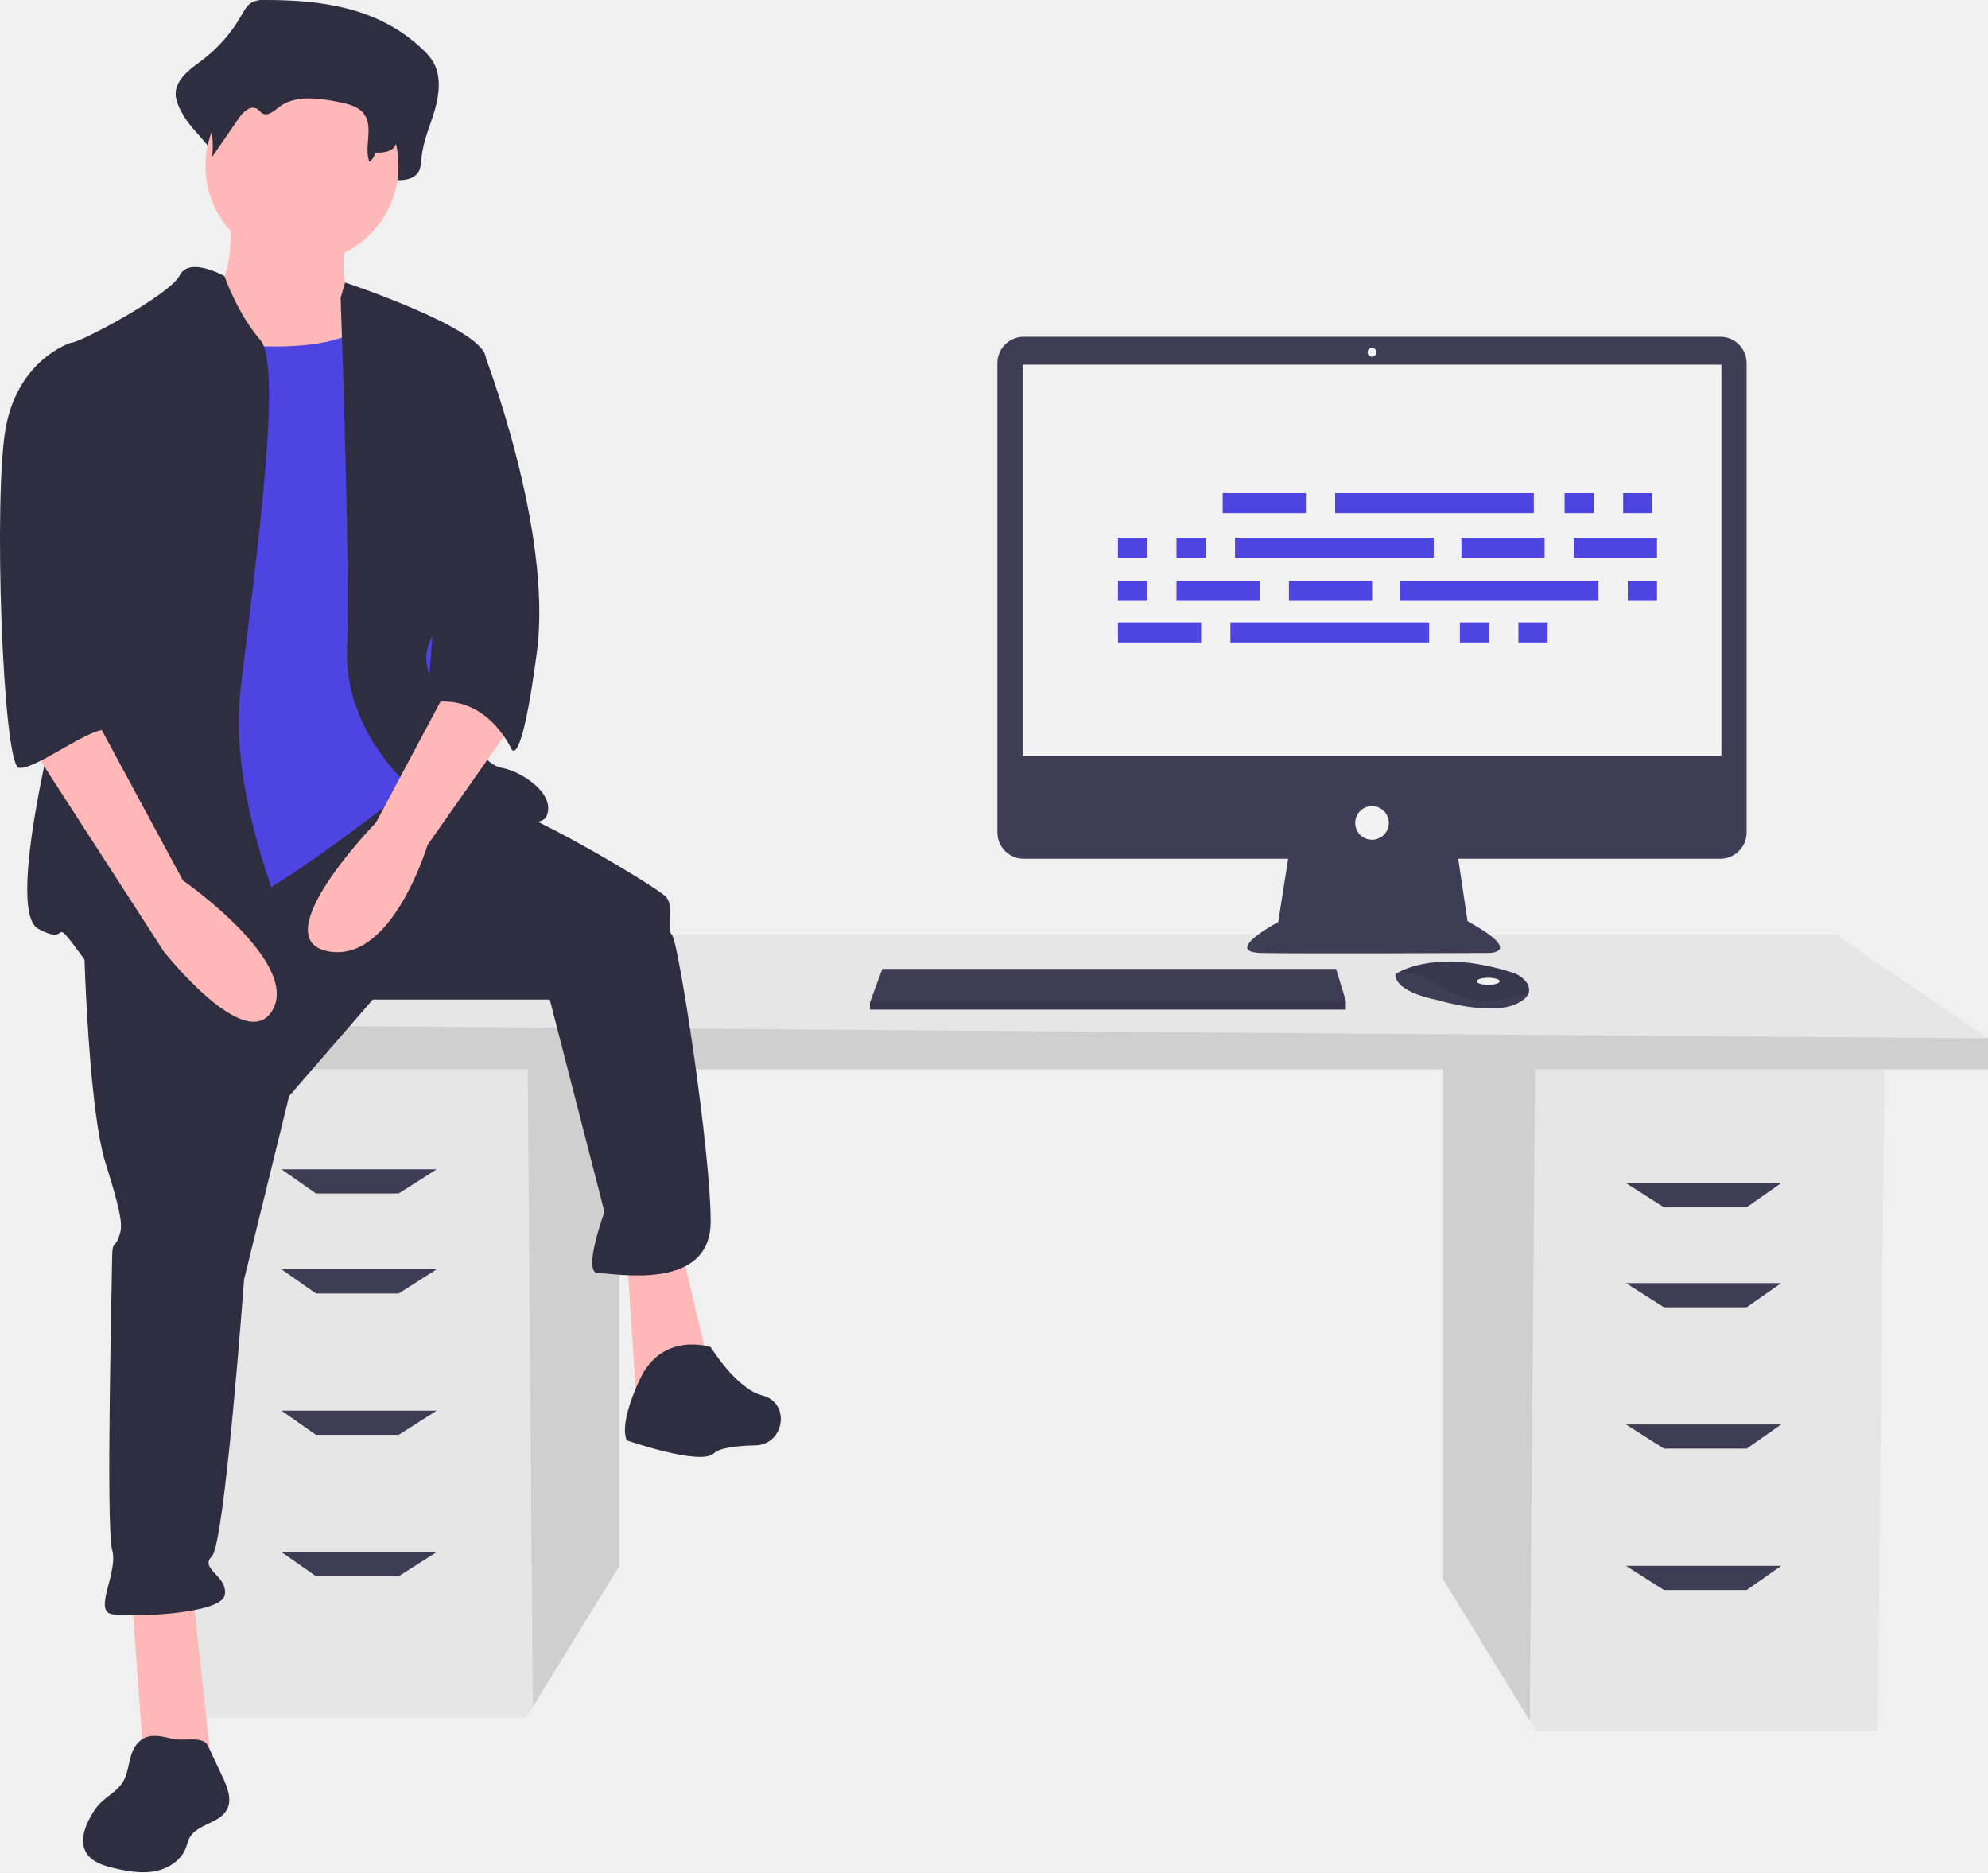
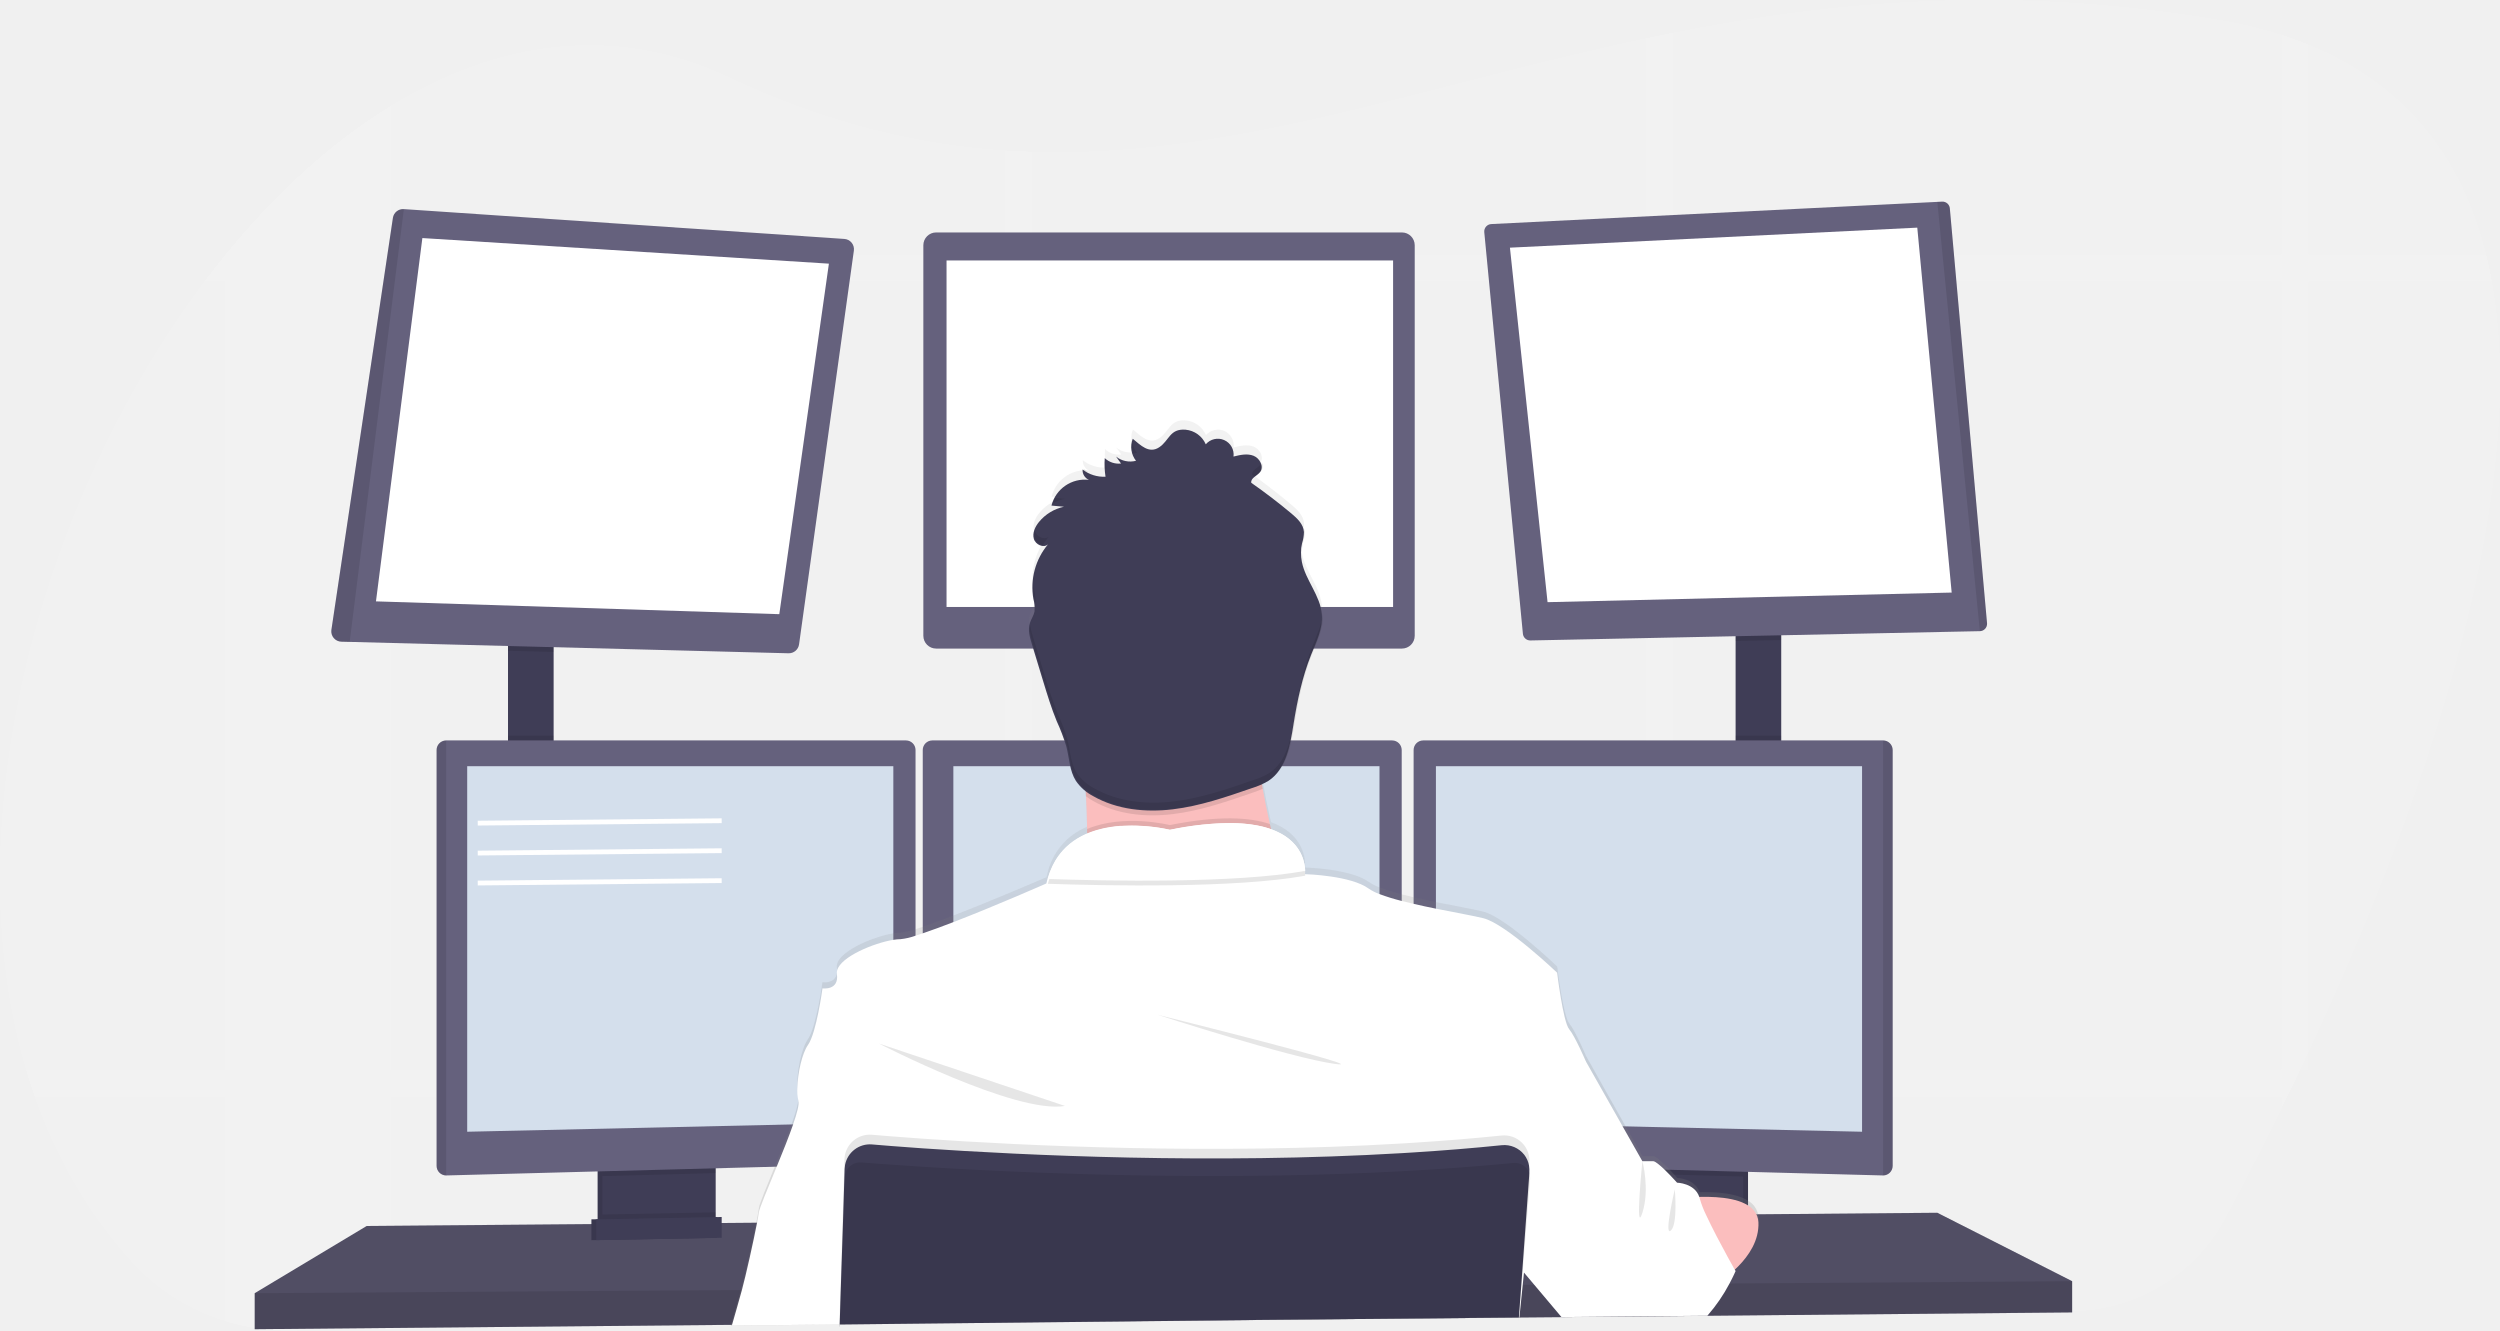
- <svg xmlns="http://www.w3.org/2000/svg" id="b52d7e2d-d80f-4111-b6ed-d15502ee1edd" data-name="Layer 1" width="711.188" height="669.683" viewBox="0 0 711.188 669.683">
-   <polygon points="516.326 380.018 516.326 565.013 547.27 615.443 549.625 619.279 671.722 619.279 674.189 380.018 516.326 380.018" fill="#e6e6e6" />
-   <polygon points="516.326 380.018 516.326 565.013 547.27 615.443 549.169 380.018 516.326 380.018" opacity="0.1" />
-   <polygon points="221.566 375.084 221.566 560.08 190.622 610.51 188.267 614.345 66.17 614.345 63.703 375.084 221.566 375.084" fill="#e6e6e6" />
-   <polygon points="221.566 375.084 221.566 560.08 190.622 610.51 188.723 375.084 221.566 375.084" opacity="0.1" />
-   <polygon points="711.188 371.385 711.188 382.484 47.67 382.484 47.67 366.451 109.335 334.385 656.923 334.385 711.188 371.385" fill="#e6e6e6" />
-   <polygon points="711.188 371.385 711.188 382.484 47.67 382.484 47.67 366.451 711.188 371.385" opacity="0.1" />
-   <polygon points="142.635 426.883 113.035 426.883 100.702 418.25 156.201 418.25 142.635 426.883" fill="#3f3d56" />
-   <polygon points="142.635 462.649 113.035 462.649 100.702 454.016 156.201 454.016 142.635 462.649" fill="#3f3d56" />
-   <polygon points="142.635 513.215 113.035 513.215 100.702 504.581 156.201 504.581 142.635 513.215" fill="#3f3d56" />
-   <polygon points="142.635 563.78 113.035 563.78 100.702 555.147 156.201 555.147 142.635 563.78" fill="#3f3d56" />
-   <polygon points="595.257 431.816 624.857 431.816 637.19 423.183 581.691 423.183 595.257 431.816" fill="#3f3d56" />
-   <polygon points="595.257 467.582 624.857 467.582 637.19 458.949 581.691 458.949 595.257 467.582" fill="#3f3d56" />
-   <polygon points="595.257 518.148 624.857 518.148 637.19 509.515 581.691 509.515 595.257 518.148" fill="#3f3d56" />
-   <polygon points="595.257 568.713 624.857 568.713 637.19 560.08 581.691 560.08 595.257 568.713" fill="#3f3d56" />
-   <path d="M859.82,235.615H610.634a9.423,9.423,0,0,0-9.424,9.424V412.897a9.423,9.423,0,0,0,9.424,9.424h94.593l-3.544,22.626s-20.253,10.759-6.013,11.076,81.328,0,81.328,0,12.974,0-7.595-11.392l-3.334-22.31h93.75a9.423,9.423,0,0,0,9.424-9.424V245.039A9.423,9.423,0,0,0,859.82,235.615Z" transform="translate(-244.406 -115.1587)" fill="#3f3d56" />
-   <rect x="365.823" y="130.424" width="249.996" height="139.871" fill="#f2f2f2" />
-   <circle cx="490.821" cy="125.994" r="1.582" fill="#f2f2f2" />
-   <circle cx="490.821" cy="294.346" r="6.013" fill="#f2f2f2" />
-   <polygon points="481.452 357.952 481.452 361.117 311.202 361.117 311.202 358.585 311.436 357.952 315.632 346.56 477.971 346.56 481.452 357.952" fill="#3f3d56" />
-   <path d="M791.376,470.013c-.31,1.326-1.481,2.725-4.127,4.047-9.493,4.747-28.797-1.266-28.797-1.266s-14.873-2.532-14.873-9.177a11.866,11.866,0,0,1,1.304-.775c3.991-2.112,17.225-7.322,40.691.221a9.786,9.786,0,0,1,4.46,2.923A4.667,4.667,0,0,1,791.376,470.013Z" transform="translate(-244.406 -115.1587)" fill="#3f3d56" />
-   <path d="M791.376,470.013c-11.62,4.452-21.977,4.785-32.607-2.598a23.343,23.343,0,0,0-13.886-4.573c3.991-2.112,17.225-7.322,40.691.221a9.786,9.786,0,0,1,4.46,2.923A4.667,4.667,0,0,1,791.376,470.013Z" transform="translate(-244.406 -115.1587)" opacity="0.1" />
-   <ellipse cx="532.4" cy="350.99" rx="4.114" ry="1.266" fill="#f2f2f2" />
-   <polygon points="481.452 357.952 481.452 361.117 311.202 361.117 311.202 358.585 311.436 357.952 481.452 357.952" opacity="0.1" />
-   <path d="M339.068,115.159a8.554,8.554,0,0,0-4.961,1.108c-1.476,1.011-2.406,2.782-3.356,4.429a52.986,52.986,0,0,1-14.434,16.305c-4.289,3.142-9.742,7.06-9.008,12.853a17.372,17.372,0,0,0,2.091,5.426c3.957,7.987,14.754,14.159,13.692,23.273,3.931-6.581-1.327-9.835,2.604-16.416,1.872-3.134,5.124-6.672,7.951-4.704.946.659,1.568,1.841,2.553,2.419,2.351,1.38,4.853-1.258,6.934-3.126,7.177-6.443,17.383-4.755,26.314-2.747,4.216.948,8.847,2.191,11.34,6.221,3.277,5.298-3.113,11.02-4.728,17.01a3.264,3.264,0,0,0,3.503,4.062c2.68-.264,5.854-.481,6.013-1.657,3.372.12,7.503-.262,8.947-3.772a14.762,14.762,0,0,0,.693-4.293c.53-5.897,3.033-11.277,4.691-16.89s2.379-12.191-.419-17.167a19.864,19.864,0,0,0-3.666-4.456C379.94,117.67,359.063,115.136,339.068,115.159Z" transform="translate(-244.406 -115.1587)" fill="#2f2e41" />
-   <path d="M326.544,190.064s3.453,28.778-9.209,31.081,11.511,41.441,11.511,41.441l57.557,6.907-13.814-46.045s-9.209-3.453-3.453-26.476S326.544,190.064,326.544,190.064Z" transform="translate(-244.406 -115.1587)" fill="#ffb8b8" />
-   <polygon points="47.028 569.318 51.633 632.631 75.806 632.631 68.9 569.318 47.028 569.318" fill="#ffb8b8" />
-   <polygon points="224.303 449.6 227.756 502.552 254.233 491.041 243.872 447.298 224.303 449.6" fill="#ffb8b8" />
-   <path d="M274.167,442.738s1.151,66.766,8.058,88.637,5.756,23.023,4.605,26.476-2.302,1.151-2.302,6.907-2.302,96.695,0,104.753-6.907,21.872,0,23.023,39.139,0,40.29-6.907-9.209-9.209-4.605-13.814,11.511-98.998,11.511-98.998l16.116-65.615,29.93-34.534H441.082l19.569,75.975s-8.058,21.872-2.302,21.872,40.29,6.907,40.29-18.418S487.127,451.947,484.825,449.645s1.151-10.36-2.302-13.814-43.743-27.627-58.708-32.232S387.857,393.515,387.857,393.515Z" transform="translate(-244.406 -115.1587)" fill="#2f2e41" />
-   <path d="M498.639,596.991s-17.267-5.756-25.325,11.511-4.605,21.872-4.605,21.872,26.476,9.209,31.081,4.605c2.003-2.003,8.365-2.699,14.913-2.846,9.973-.224,12.626-14.333,3.207-17.619q-.421-.147-.853-.255C507.848,611.955,498.639,596.991,498.639,596.991Z" transform="translate(-244.406 -115.1587)" fill="#2f2e41" />
-   <circle cx="108.038" cy="59.365" r="34.534" fill="#ffb8b8" />
-   <path d="M307.55,235.534s56.406,11.511,70.219-6.907,19.569,51.801,19.569,51.801l6.907,73.673-10.36,40.29s-54.103,43.743-71.37,47.197-43.743,5.756-43.743,5.756,8.058-127.776,8.058-130.078S307.55,235.534,307.55,235.534Z" transform="translate(-244.406 -115.1587)" fill="#4e44e1" />
-   <path d="M324.704,213.945s-12.55-7.189-16.003-.282S273.016,237.836,269.562,237.836s6.907,95.544,2.302,107.056S245.389,440.436,258.051,447.343s3.453-6.907,16.116,10.36,74.824,17.267,78.277,10.36-27.627-58.708-21.872-107.056,14.965-115.114,6.907-124.323S324.704,213.945,324.704,213.945Z" transform="translate(-244.406 -115.1587)" fill="#2f2e41" />
-   <path d="M366.258,221.72l1.603-5.518s47.895,15.878,50.198,26.238,1.151,82.882-6.907,88.637-19.569,14.965-11.511,28.778,17.267,28.778,24.174,29.93,19.569,9.209,16.116,17.267-44.894-6.907-44.894-6.907-27.627-20.72-26.476-52.952S366.258,221.72,366.258,221.72Z" transform="translate(-244.406 -115.1587)" fill="#2f2e41" />
-   <path d="M406.548,357.554l-27.627,51.801s-40.29,41.441-17.267,46.045,35.685-37.987,35.685-37.987l29.93-42.592Z" transform="translate(-244.406 -115.1587)" fill="#ffb8b8" />
-   <path d="M340.75,124.195a7.838,7.838,0,0,0-4.039.783,9.413,9.413,0,0,0-2.732,3.131,39.773,39.773,0,0,1-11.75,11.524c-3.491,2.221-7.93,4.99-7.333,9.084a11.359,11.359,0,0,0,1.702,3.835,30.163,30.163,0,0,1,3.665,18.801l9.6-13.954c1.524-2.215,4.171-4.715,6.472-3.324.77.466,1.276,1.301,2.078,1.71,1.914.975,3.95-.889,5.644-2.21,5.842-4.554,14.15-3.361,21.421-1.942,3.432.67,7.202,1.549,9.231,4.397,3.372,4.733-.149,11.572,1.819,17.04a5.023,5.023,0,0,0,2.079-3.317c2.745.085,6.107-.185,7.283-2.666a9.188,9.188,0,0,0,.564-3.034c.432-4.168,2.469-7.971,3.819-11.938s1.937-8.616-.341-12.133a14.681,14.681,0,0,0-2.984-3.149C374.022,125.97,357.027,124.178,340.75,124.195Z" transform="translate(-244.406 -115.1587)" fill="#2f2e41" />
-   <path d="M406.548,237.836l10.725,2.847s24.96,63.919,19.204,107.662-9.209,34.534-9.209,34.534-9.209-20.72-29.93-16.116Z" transform="translate(-244.406 -115.1587)" fill="#2f2e41" />
-   <path d="M293.029,739.422c-2.776,3.772-2.219,9.165-4.678,13.151-2.131,3.455-6.148,5.267-8.814,8.329a22.326,22.326,0,0,0-2.266,3.26c-2.473,4.143-4.483,9.452-2.048,13.616,1.959,3.35,6.078,4.66,9.855,5.552,4.774,1.128,9.734,2.031,14.564,1.169s9.549-3.819,11.271-8.412a32.5,32.5,0,0,1,1.205-3.401c2.617-5.153,10.827-5.209,13.506-10.33,1.875-3.584.151-7.916-1.571-11.576l-5.261-11.177c-1.746-3.709-8.824-1.576-12.513-2.465C301.465,735.978,296.491,734.701,293.029,739.422Z" transform="translate(-244.406 -115.1587)" fill="#2f2e41" />
-   <path d="M254.598,380.577l48.348,74.824s29.93,37.987,39.139,20.72-32.232-46.045-32.232-46.045L278.772,372.519Z" transform="translate(-244.406 -115.1587)" fill="#ffb8b8" />
-   <path d="M278.772,240.138,269.562,237.836s-18.418,5.756-23.023,29.93-1.151,120.869,4.605,122.02,28.427-16.837,32.056-13.023-7.882-15.756-4.429-26.116S278.772,240.138,278.772,240.138Z" transform="translate(-244.406 -115.1587)" fill="#2f2e41" />
-   <g id="f3c2397c-d780-4cc6-97d8-1503d8277a2c" data-name="Group 13">
-     <rect id="ad41612f-86f7-46b2-a964-3a5da7bcf3cf" data-name="Rectangle 55" x="437.407" y="176.363" width="29.752" height="7.163" fill="#4e44e1" />
-     <rect id="b9a0b375-cc2a-4c59-8850-661af54e4f62" data-name="Rectangle 56" x="559.722" y="176.363" width="10.468" height="7.163" fill="#4e44e1" />
-     <rect id="e174c2ab-9bc5-41ec-b37c-b06fbf8a9878" data-name="Rectangle 57" x="580.659" y="176.363" width="10.468" height="7.163" fill="#4e44e1" />
-     <rect id="ba2479ac-4c7d-43b4-a028-73b1e20e4002" data-name="Rectangle 58" x="477.628" y="176.363" width="71.075" height="7.163" fill="#4e44e1" />
-     <rect id="ac60ef86-00f2-480b-8171-28b6fdfc1958" data-name="Rectangle 59" x="399.941" y="222.644" width="29.752" height="7.163" fill="#4e44e1" />
-     <rect id="b3d8298d-cd65-487a-8b19-4cee946356e7" data-name="Rectangle 60" x="522.256" y="222.644" width="10.468" height="7.163" fill="#4e44e1" />
-     <rect id="ed27f15f-f0c4-4569-8330-a6688f8e356c" data-name="Rectangle 61" x="543.193" y="222.644" width="10.468" height="7.163" fill="#4e44e1" />
-     <rect id="f685c005-adaf-4d60-acda-005b037d82a6" data-name="Rectangle 62" x="440.162" y="222.644" width="71.075" height="7.163" fill="#4e44e1" />
-     <rect id="eca7c7fc-83f8-48ca-a588-6606db47af3f" data-name="Rectangle 63" x="522.807" y="192.341" width="29.752" height="7.163" fill="#4e44e1" />
-     <rect id="a71b5b2f-f8b9-481d-a301-5e3357e5fe42" data-name="Rectangle 64" x="563.028" y="192.341" width="29.752" height="7.163" fill="#4e44e1" />
-     <rect id="abb3a25a-f854-41fc-8391-e6ad9fbe2417" data-name="Rectangle 66" x="399.941" y="192.341" width="10.468" height="7.163" fill="#4e44e1" />
-     <rect id="add2b425-b775-4eb5-9c25-8c4c14f957c9" data-name="Rectangle 67" x="420.878" y="192.341" width="10.468" height="7.163" fill="#4e44e1" />
-     <rect id="b7159612-3b84-4b0b-a885-612eaab04c06" data-name="Rectangle 68" x="441.815" y="192.341" width="71.075" height="7.163" fill="#4e44e1" />
-     <rect id="edfc7301-4de5-47dc-80e2-1ae2da982d6d" data-name="Rectangle 69" x="461.099" y="207.768" width="29.752" height="7.163" fill="#4e44e1" />
-     <rect id="e1009f91-6275-4375-80fa-0d778e331fdc" data-name="Rectangle 70" x="420.878" y="207.768" width="29.752" height="7.163" fill="#4e44e1" />
-     <rect id="a060fb9f-1f1a-4862-9a69-16dd49199e18" data-name="Rectangle 71" x="399.941" y="207.768" width="10.468" height="7.163" fill="#4e44e1" />
-     <rect id="b6754d5f-104f-449c-b9a9-cf9ac82bf5fe" data-name="Rectangle 73" x="582.312" y="207.768" width="10.468" height="7.163" fill="#4e44e1" />
-     <rect id="e6ed1ccd-2cfd-450f-a339-07df3a1ee6bb" data-name="Rectangle 74" x="500.768" y="207.768" width="71.075" height="7.163" fill="#4e44e1" />
+ <svg xmlns="http://www.w3.org/2000/svg" id="59725d3d-bdd8-4af0-9b66-49b8d09410bc" data-name="Layer 1" width="1041.32" height="554.17" viewBox="0 0 1041.32 554.17">
+   <defs>
+     <linearGradient id="dff037aa-d578-4bab-81e7-399360663117" x1="597.75" y1="725.44" x2="597.75" y2="347.69" gradientUnits="userSpaceOnUse">
+       <stop offset="0" stop-color="gray" stop-opacity="0.25" />
+       <stop offset="0.54" stop-color="gray" stop-opacity="0.12" />
+       <stop offset="1" stop-color="gray" stop-opacity="0.1" />
+     </linearGradient>
+   </defs>
+   <path d="M1040.82,611.12q-1.74,3.75-3.47,7.4-2.7,5.67-5.33,11.12c-.78,1.61-1.56,3.19-2.32,4.77-8.6,17.57-16.63,33.11-23.45,45.89A73.21,73.21,0,0,1,942.44,719l-151.65,1.65h-1.6l-13,.14-11.12.12-34.1.37-1.38,0-17.36.19h-.53l-107,1.16-95.51,1-11.11.12-69,.75H429l-44.75.48h-.48l-141.5,1.53-42.33.46a88.07,88.07,0,0,1-26.67-3.82,86.39,86.39,0,0,1-39.09-24.75C116,678.37,102.75,655,93.85,629.64q-1.93-5.49-3.6-11.12C59.44,514.37,97,380,164.6,290.08q4.25-5.64,8.64-11l.07-.08c20.79-25.52,44.1-46.84,68.93-62,44-26.91,92.75-34.49,140.7-11.9,40.57,19.12,78.45,28.11,115.17,30.55,3.71.24,7.42.42,11.11.53,84.23,2.65,163.17-27.7,255.87-47.29,3.69-.78,7.39-1.55,11.12-2.28,66.13-13.16,139.49-20.1,226.73-5.51a189.09,189.09,0,0,1,26.76,6.4q5.77,1.86,11.12,4c41.64,16.94,64.35,48.24,74,87.46q1.37,5.46,2.37,11.11C1134.3,384.41,1084.19,518.23,1040.82,611.12Z" transform="translate(-79.34 -172.91)" fill="#ffffff" opacity="0.1" />
+   <g opacity="0.1">
+     <path d="M242.24,217V726.62l-42.33.46a88.07,88.07,0,0,1-26.67-3.82V279h.07C194.1,253.45,217.41,232.13,242.24,217Z" transform="translate(-79.34 -172.91)" fill="#ffffff" />
+     <path d="M1117.24,290.08H164.6q4.25-5.64,8.64-11V279h941.63Q1116.24,284.43,1117.24,290.08Z" transform="translate(-79.34 -172.91)" fill="#ffffff" />
+     <path d="M1040.82,191.51v427h-3.47q-2.7,5.67-5.33,11.12c-.78,1.61-1.56,3.19-2.32,4.77V187.47Q1035.47,189.33,1040.82,191.51Z" transform="translate(-79.34 -172.91)" fill="#ffffff" />
+     <path d="M776.21,186.58V720.83l-11.12.12V188.86C768.78,188.08,772.48,187.31,776.21,186.58Z" transform="translate(-79.34 -172.91)" fill="#ffffff" />
+     <path d="M509.22,236.15V723.73l-11.11.12V235.62C501.82,235.86,505.53,236,509.22,236.15Z" transform="translate(-79.34 -172.91)" fill="#ffffff" />
+     <path d="M1037.35,618.52q-2.7,5.67-5.33,11.12H93.85q-1.93-5.49-3.6-11.12Z" transform="translate(-79.34 -172.91)" fill="#ffffff" />
  </g>
+   <rect x="211.6" y="265.83" width="19" height="57.66" fill="#3f3d56" />
+   <rect x="722.93" y="262.83" width="19" height="61" fill="#3f3d56" />
+   <polygon points="863.1 533.65 863.1 546.65 711.18 548.05 709.56 548.08 651.82 548.61 650.44 548.63 632.89 548.78 632.37 548.78 525.39 549.77 349.78 551.4 349.63 551.4 304.98 551.82 304.5 551.83 106.1 553.65 106.1 538.65 152.75 510.65 246.35 509.87 248.35 509.86 249.01 509.85 251.01 509.82 295.95 509.45 297.96 509.44 298.6 509.43 300.6 509.42 315.01 509.3 315.39 509.29 350.94 508.99 351.23 508.99 628.63 506.65 635.42 506.6 636.1 506.6 641.28 506.55 678.93 506.24 680.93 506.21 682.78 506.19 683.74 506.19 695.45 506.1 697.77 506.07 700.88 506.05 710.63 505.96 726.1 505.83 728.1 505.81 731.58 505.79 732.23 505.79 806.94 505.15 863.1 533.65" fill="#65617d" />
+   <polygon points="863.1 533.65 863.1 546.65 711.18 548.05 709.56 548.08 651.82 548.61 650.44 548.63 632.89 548.78 632.37 548.78 525.39 549.77 349.78 551.4 349.63 551.4 304.98 551.82 304.5 551.83 106.1 553.65 106.1 538.65 152.75 510.65 246.35 509.87 248.35 509.86 249.01 509.85 251.01 509.82 295.95 509.45 297.96 509.44 298.6 509.43 300.6 509.42 315.01 509.3 315.39 509.29 350.94 508.99 351.23 508.99 628.63 506.65 635.42 506.6 636.1 506.6 641.28 506.55 678.93 506.24 680.93 506.21 682.78 506.19 683.74 506.19 695.45 506.1 697.77 506.07 700.88 506.05 710.63 505.96 726.1 505.83 728.1 505.81 731.58 505.79 732.23 505.79 806.94 505.15 863.1 533.65" opacity="0.2" />
+   <path d="M375.44,656.57v24.49a6.13,6.13,0,0,1-3.5,5.54,6,6,0,0,1-2.5.6l-34.9.74a6,6,0,0,1-2.7-.57,6.12,6.12,0,0,1-3.57-5.57V656.57Z" transform="translate(-79.34 -172.91)" fill="#3f3d56" />
+   <path d="M375.44,656.57v24.49a6.13,6.13,0,0,1-3.5,5.54,6,6,0,0,1-2.5.6l-34.9.74a6,6,0,0,1-2.7-.57,6.12,6.12,0,0,1-3.57-5.57V656.57Z" transform="translate(-79.34 -172.91)" opacity="0.1" />
+   <path d="M377.44,656.57v24.49a6.13,6.13,0,0,1-3.5,5.54,6,6,0,0,1-2.5.6l-34.9.74a6,6,0,0,1-2.7-.57,6.12,6.12,0,0,1-3.57-5.57V656.57Z" transform="translate(-79.34 -172.91)" fill="#3f3d56" />
+   <rect x="680.93" y="483.66" width="47.17" height="31.5" fill="#3f3d56" />
+   <rect x="680.93" y="483.66" width="47.17" height="31.5" opacity="0.1" />
+   <rect x="678.93" y="483.66" width="47.17" height="31.5" fill="#3f3d56" />
+   <polygon points="230.6 265.82 230.6 271.55 211.6 271.06 211.6 265.82 230.6 265.82" opacity="0.1" />
+   <path d="M435,277.31l-22.83,164a4.3,4.3,0,0,1-4.37,3.71L225,440.28l-3.47-.09a4.3,4.3,0,0,1-4.16-4.87L243,263.64a4.3,4.3,0,0,1,4.54-3.63L431,272.43A4.29,4.29,0,0,1,435,277.31Z" transform="translate(-79.34 -172.91)" fill="#65617d" />
+   <polygon points="175.93 99.16 156.6 250.49 324.6 255.82 345.26 109.82 175.93 99.16" fill="#ffffff" />
+   <rect x="384.6" y="96.82" width="204.67" height="173.33" rx="5.33" ry="5.33" fill="#65617d" />
+   <rect x="394.26" y="108.49" width="186" height="144.33" fill="#ffffff" />
+   <polygon points="741.93 262.82 741.93 266.61 722.93 267 722.93 262.82 741.93 262.82" opacity="0.1" />
+   <path d="M907,432.53a3.08,3.08,0,0,1-3,3.28L716.8,439.68a3.08,3.08,0,0,1-3.13-2.79L697.58,269.61a3.08,3.08,0,0,1,2.92-3.37L886.28,257l2-.1a3.07,3.07,0,0,1,3.22,2.8Z" transform="translate(-79.34 -172.91)" fill="#65617d" />
+   <polygon points="628.93 103.16 798.6 94.82 812.93 246.82 644.6 250.82 628.93 103.16" fill="#ffffff" />
+   <path d="M907,432.53a3.08,3.08,0,0,1-3,3.28L886.28,257l2-.1a3.07,3.07,0,0,1,3.22,2.8Z" transform="translate(-79.34 -172.91)" opacity="0.1" />
+   <path d="M247.57,260,225,440.28l-3.47-.09a4.3,4.3,0,0,1-4.16-4.87L243,263.64A4.3,4.3,0,0,1,247.57,260Z" transform="translate(-79.34 -172.91)" opacity="0.1" />
+   <rect x="211.6" y="306.41" width="19" height="17.08" opacity="0.1" />
+   <polygon points="298.1 483.65 298.1 488.62 250.93 489.88 250.93 483.65 298.1 483.65" opacity="0.1" />
+   <path d="M460.69,485.27v168.2a4,4,0,0,1-3.85,3.95l-191.65,5.1h-.05a4,4,0,0,1-3.95-3.95V485.27a4,4,0,0,1,3.95-3.95h191.6A4,4,0,0,1,460.69,485.27Z" transform="translate(-79.34 -172.91)" fill="#65617d" />
+   <path d="M265.19,481.32v181.2h-.05a4,4,0,0,1-3.95-3.95V485.27a4,4,0,0,1,3.95-3.95Z" transform="translate(-79.34 -172.91)" opacity="0.1" />
+   <polygon points="194.6 319.15 372.1 319.15 372.1 467.4 194.6 471.4 194.6 319.15" fill="#d4dfec" />
+   <rect x="722.93" y="306.41" width="19" height="17.42" opacity="0.1" />
+   <polygon points="726.1 483.65 726.1 490.06 678.93 488.8 678.93 483.65 726.1 483.65" opacity="0.1" />
+   <path d="M867.69,485.27v173.3a4,4,0,0,1-4,3.95h0L672,657.42a4,4,0,0,1-3.85-3.95V485.27a4,4,0,0,1,3.95-3.95h191.6A4,4,0,0,1,867.69,485.27Z" transform="translate(-79.34 -172.91)" fill="#65617d" />
+   <path d="M867.69,485.27v173.3a4,4,0,0,1-4,3.95h0V481.32h0A4,4,0,0,1,867.69,485.27Z" transform="translate(-79.34 -172.91)" opacity="0.1" />
+   <polygon points="775.6 319.15 598.1 319.15 598.1 467.4 775.6 471.4 775.6 319.15" fill="#d4dfec" />
+   <path d="M663.19,485.27v168.2a4,4,0,0,1-3.85,3.95l-191.65,5.1h0a4,4,0,0,1-4-3.95V485.27a4,4,0,0,1,3.95-3.95h191.6A4,4,0,0,1,663.19,485.27Z" transform="translate(-79.34 -172.91)" fill="#65617d" />
+   <polygon points="397.1 319.15 574.6 319.15 574.6 467.4 397.1 471.4 397.1 319.15" fill="#d4dfec" />
+   <polygon points="863.1 533.65 863.1 546.65 711.18 548.05 709.56 548.08 651.82 548.61 650.44 548.63 632.89 548.78 632.37 548.78 525.39 549.77 349.78 551.4 349.63 551.4 304.98 551.82 304.5 551.83 106.1 553.65 106.1 538.65 308.61 537.32 309.09 537.32 350.08 537.04 350.27 537.04 633.35 535.17 633.64 535.17 633.81 535.16 634.28 535.16 639.07 535.13 640.53 535.13 715.02 534.63 719.42 534.61 720.4 534.6 863.1 533.65" opacity="0.1" />
+   <circle cx="487.26" cy="272.16" r="51.33" fill="#fbbebe" />
+   <path d="M383.74,725.09c0-.11.06-.23.1-.35,1-3.59,2.78-9.66,4.11-14.51.17-.6.33-1.19.48-1.75,1.47-5.47,4.33-18.28,5.92-26.27.56-2.81,1-5,1.09-6.1.2-1.69,3.21-8.92,6.62-17.23,2.39-5.84,5-12.22,6.91-17.6a61.38,61.38,0,0,0,2.93-9.85,5.1,5.1,0,0,0,0-2.13,14.69,14.69,0,0,1-.48-3.5v0c-.23-6.2,1.62-16,4.48-20.11,3.5-5,6-23.66,6-23.66s5.18.75,6-3.53a6.15,6.15,0,0,0,.1-1.4,7.41,7.41,0,0,0-.09-1.11c-.89-6.24,14.72-12.88,23.5-14.31a19.67,19.67,0,0,1,3-.28,27.24,27.24,0,0,0,6.25-1.44q1.4-.43,3-1c3.68-1.24,8.08-2.88,12.75-4.68,17.56-6.81,38.82-16,38.82-16,.15-.71.32-1.39.51-2.06a27.71,27.71,0,0,1,16.35-18.93h0c0-.66,0-1.33,0-2,0-3.45-.15-7-.3-10.54,0-.69-.06-1.38-.1-2.07,0-.2,0-.41,0-.61s0-.35,0-.52c0-.7-.07-1.4-.11-2.09l-.18-.14a16.41,16.41,0,0,1-3.9-4.2,15.27,15.27,0,0,1-1.42-3c-1.25-3.39-1.54-7.17-2.38-10.75l-.18-.74a84,84,0,0,0-4-10.58c-2.21-5.42-3.91-11-5.6-16.65q-1.54-5.13-3.11-10.28l-1.58-5.24c-.3-1-.6-2-.83-3v0a13.27,13.27,0,0,1-.26-1.4,0,0,0,0,1,0,0,10,10,0,0,1,.24-4.61,32.09,32.09,0,0,1,1.32-3,7.87,7.87,0,0,0,.5-1.38v0a3,3,0,0,0,.08-.32,5.65,5.65,0,0,0,.11-1.08,18.46,18.46,0,0,0-.52-3.89.07.07,0,0,1,0-.05,2.56,2.56,0,0,0-.05-.27,25.48,25.48,0,0,1-.36-3,28.45,28.45,0,0,1,3.47-15.57l.19-.36a25.22,25.22,0,0,1,1.84-2.78h0c.31-.42.63-.82,1-1.22-1.4,1.34-3.7.75-5-.69a3.61,3.61,0,0,1-.55-.75,3.81,3.81,0,0,1-.23-.45c-.05-.12-.09-.25-.13-.38-.7-2.45.52-5.06,2.12-7.05a18.49,18.49,0,0,1,5.74-4.7h0a3.84,3.84,0,0,1,.4-.21,17.12,17.12,0,0,1,2.64-1.06h0a15.06,15.06,0,0,1,1.63-.44l-3.71-.34-1.5-.14a14.49,14.49,0,0,1,13-10.91h1.08a11.73,11.73,0,0,1,1.57.13,4.44,4.44,0,0,1-2.65-4.33,14.41,14.41,0,0,0,9.19,3.06h.38a30,30,0,0,1-.34-3.27h0a0,0,0,0,1,0,0,0,0,0,0,1,0,0,33.19,33.19,0,0,1,0-4.46,8.44,8.44,0,0,0,6.78,2.26l-2.08-2.9a9.49,9.49,0,0,0,6.56,2.05l.48-.05a7,7,0,0,0,1.19-.23l.09,0c-.19-.24-.36-.49-.53-.75l-.06-.12a9.67,9.67,0,0,1-1-2.09,6.59,6.59,0,0,1-.24-.87h0a8.75,8.75,0,0,1,.45-5.45c3.23,2.7,6.77,6.39,11,3.6s4.37-7.91,11-7.39a10.2,10.2,0,0,1,8.41,6.12,6.75,6.75,0,0,1,7.67-1.75,6.85,6.85,0,0,1,3.88,6.89c2.75-.69,5.71-1.37,8.35-.33s4.34,4.41,2.84,6.66a1.43,1.43,0,0,1-.14.2c-1.23,1.59-3.95,2.46-3.66,4.46l.42.3,1.3.94a.05.05,0,0,1,0,0q7.65,5.52,14.9,11.6c2.48,2.08,5.12,4.58,5.29,7.83a8.64,8.64,0,0,1-.24,2.37h0c-.16.78-.38,1.56-.55,2.34a19.51,19.51,0,0,0-.34,6.05h0c.07.59.16,1.17.27,1.76,1.53,7.73,7.71,14.11,8.32,22l0,.56a17.78,17.78,0,0,1-.07,2.53c-.46,4.8-2.68,9.41-4.48,14-.11.28-.22.56-.32.84-3.47,9-5.47,18.59-7,28.16a100.26,100.26,0,0,1-2,10.09A26.73,26.73,0,0,1,611,492.07a16.22,16.22,0,0,1-3.36,3,18.67,18.67,0,0,1-2.65,1.41s0,0,0,.06c.11.61.2,1.22.31,1.83.06.32.11.64.17,1h0a.14.14,0,0,0,0,.06c.84,4.73,1.8,9.36,2.81,13.76l.51,2.19c12.6,4.55,14.09,13.87,14.18,17.44a9.64,9.64,0,0,1,0,1.43s19,.5,26.5,6a20.34,20.34,0,0,0,4.51,2.3,83,83,0,0,0,9.25,2.89c1.61.42,3.29.83,5,1.23,3,.69,6.18,1.36,9.25,2,8.19,1.65,15.9,3,19.81,4,9.33,2.36,30.67,22.82,30.67,22.82s2.5,20.64,5,23.65,7,13.59,7,13.59l16.54,29.41,7,12.37h4.5c.62,0,1.84.88,3.21,2.1,1.19,1.06,2.51,2.38,3.67,3.58l1.92,2.05,1.2,1.33s7.27.18,9.24,5.93c5.92-.17,13.19.22,18.28,2.5a14.14,14.14,0,0,1,2,1.08,8.68,8.68,0,0,1,4.13,5.66,8.34,8.34,0,0,1,.18,1.44c0,.57,0,1.14,0,1.7-.36,7.57-5.29,13.87-9.82,18.11l.32.57s-.15.36-.44,1c-.08.19-.18.4-.29.64h0c-.59,1.26-1.53,3.15-2.76,5.36a63.31,63.31,0,0,1-9.57,13.17l-.29.3-57.74.53-.17-.2L719.87,708l-5.57-6.64-.17-.21-.16,1.59-.54,5.3-1.3,12.81-.07.64,0,.17-.15,1.48.11-1.48h-.29l-107,1L429.11,724.6l0,.84h-.14l0-.84-44.75.48Z" transform="translate(-79.34 -172.91)" fill="url(#dff037aa-d578-4bab-81e7-399360663117)" />
+   <path d="M617.94,550.07s-99.5,12-90,0c3.44-4.34,4.39-17.2,4.2-31.85-.06-4.45-.22-9.06-.45-13.65-1.1-22-3.75-43.5-3.75-43.5s87-41,77-8.5c-4,13.13-2.69,31.57.35,48.88.89,5.05,1.92,10,3,14.7A344.67,344.67,0,0,0,617.94,550.07Z" transform="translate(-79.34 -172.91)" fill="#fbbebe" />
+   <path d="M617.94,550.07s-99.5,12-90,0c3.44-4.34,4.39-17.2,4.2-31.85,15.17-6.48,34.47-1.65,34.47-1.65,20.32-4.05,33.35-3.26,41.68-.42A344.67,344.67,0,0,0,617.94,550.07Z" transform="translate(-79.34 -172.91)" opacity="0.1" />
+   <path d="M429.08,725.44l0-.84,175.62-1.91,107-1H712l-.11,1.48.15-1.48h.19l0-.17,1.37-13.45.52-5.09.16-1.59.14-1.33,6.18-20.61,6.18-20.58,5.2-17.33,7.94-26.48s-4.5-10.5-7-13.5-5-23.5-5-23.5-21.34-20.33-30.67-22.67c-3.91-1-11.63-2.33-19.83-4-3.07-.62-6.22-1.28-9.25-2-1.71-.39-3.39-.8-5-1.21a87.91,87.91,0,0,1-9.25-2.86,20.7,20.7,0,0,1-4.5-2.29c-7.35-5.39-25.77-6-26.48-6h0a.42.42,0,0,1,0-.07v-.09a10.26,10.26,0,0,0,0-1.26c0-.4,0-.87-.09-1.4,0-.16,0-.33-.07-.5-.05-.36-.11-.74-.2-1.14a5,5,0,0,0-.12-.53,17.21,17.21,0,0,0-1.25-3.49c-.07-.16-.16-.33-.24-.49a18.25,18.25,0,0,0-1.7-2.63c-.13-.17-.27-.35-.42-.52a19.58,19.58,0,0,0-2.72-2.64c-.27-.21-.55-.43-.84-.63a4.67,4.67,0,0,0-.51-.36l-.89-.58-.83-.48c-.73-.4-1.5-.79-2.34-1.16-.26-.12-.54-.23-.82-.34s-.72-.28-1.09-.42l-.06,0L608,518c-.57-.19-1.15-.36-1.76-.53l-.93-.24-1-.23-1-.21c-1-.2-2.07-.38-3.19-.52l-1.14-.14-1.17-.12-1.21-.1-1.72-.1-2-.07a124.68,124.68,0,0,0-26.24,2.79,72.27,72.27,0,0,0-18.26-1.68l-.87,0-1,.06-.64,0-1.29.12c-.43,0-.87.09-1.3.15s-.88.11-1.31.18l-.66.11c-.65.11-1.31.23-2,.37q-.33.06-.66.15c-.87.19-1.74.42-2.6.68-.43.12-.86.26-1.29.41-.22.06-.43.14-.64.22l-.64.23-.63.25-.75.3c-.38.16-.75.33-1.12.51-.21.09-.42.19-.62.3s-.41.2-.6.31a27.75,27.75,0,0,0-6.21,4.38l-.51.49-.5.51c-.17.17-.33.35-.49.53a23.82,23.82,0,0,0-1.82,2.25c-.16.21-.31.42-.46.64a26.69,26.69,0,0,0-1.72,2.92c-.13.24-.25.49-.37.73a32.7,32.7,0,0,0-2,5.25q-.28,1-.51,2S494,550.24,476.44,557c-4.67,1.8-9.07,3.43-12.75,4.66-1.07.36-2.07.69-3,1a26.7,26.7,0,0,1-6.25,1.44,19.67,19.67,0,0,0-3,.28c-8.07,1.31-21.9,7-23.41,12.71a3.69,3.69,0,0,0-.1,1.4s0,.07,0,.11c1,7-6,6-6,6s-2.5,18.5-6,23.5c-2.53,3.6-4.26,11.63-4.48,17.69v0a19.61,19.61,0,0,0,.44,5.63c0,.05,0,.1,0,.14.4,1.34-.56,5-2.19,9.69-1.77,5.15-4.35,11.55-6.83,17.59-3.74,9.12-7.26,17.4-7.48,19.22-.09.81-.35,2.26-.71,4.13-1.46,7.62-4.7,22.13-6.3,28-1.19,4.38-2.92,10.38-4.11,14.5,0,.12-.07.24-.1.35L429,724.6l0,.84h.14Z" transform="translate(-79.34 -172.91)" fill="#ffffff" />
+   <path d="M445.44,607.57s57,29.5,77.5,26Z" transform="translate(-79.34 -172.91)" opacity="0.1" />
+   <path d="M561.44,595.57s55.5,18,74,20.5S561.44,595.57,561.44,595.57Z" transform="translate(-79.34 -172.91)" opacity="0.1" />
+   <path d="M623,537.65c-29,5.34-83.6,4.19-107.2,3.38,8.65-31,50.83-20.46,50.83-20.46C618.84,510.15,622.84,531.77,623,537.65Z" transform="translate(-79.34 -172.91)" opacity="0.1" />
+   <path d="M623,535.65c-29,5.34-83.6,4.19-107.2,3.38,8.65-31,50.83-20.46,50.83-20.46C618.84,508.15,622.84,529.77,623,535.65Z" transform="translate(-79.34 -172.91)" fill="#ffffff" />
+   <path d="M776.94,672.32s34.16-5.25,34.83,9.75-17.42,25.48-17.42,25.48Z" transform="translate(-79.34 -172.91)" fill="#fbbebe" />
+   <path d="M605.29,501.45a47,47,0,0,1-4.5,1.74c-10.78,3.72-21.65,7.47-33,8.83s-23.26.16-33.16-5.5a28.77,28.77,0,0,1-3-1.95c-1.1-22-3.75-43.5-3.75-43.5s87-41,77-8.5C600.9,465.7,602.25,484.14,605.29,501.45Z" transform="translate(-79.34 -172.91)" opacity="0.1" />
+   <path d="M552.52,364.84a9.47,9.47,0,0,1-8.32-1.75l2.08,2.89a8.47,8.47,0,0,1-6.78-2.25,34.08,34.08,0,0,0,.32,7.75,14.52,14.52,0,0,1-9.56-3,4.42,4.42,0,0,0,2.64,4.31,14.34,14.34,0,0,0-15.6,10.71l5.22.48a18.47,18.47,0,0,0-10.44,6.37c-1.6,2-2.82,4.56-2.12,7s4.08,4,5.92,2.26a27.94,27.94,0,0,0-6.1,22.79,14.47,14.47,0,0,1,.46,5.26c-.33,1.65-1.37,3.08-1.89,4.69-1,2.92-.05,6.09.84,9l4.69,15.42c1.7,5.57,3.39,11.15,5.61,16.54a82.08,82.08,0,0,1,4,10.51c1.26,4.84,1.31,10.14,4,14.37a19.93,19.93,0,0,0,7.18,6.33c9.89,5.66,21.84,6.86,33.16,5.5s22.18-5.11,32.95-8.83a31,31,0,0,0,6.84-3c7.45-4.88,9.11-14.86,10.5-23.65,1.55-9.8,3.62-19.58,7.29-28.8,2.18-5.49,5-11.06,4.52-16.94-.61-7.81-6.79-14.14-8.32-21.82a19,19,0,0,1,.07-7.77,17.66,17.66,0,0,0,.79-4.7c-.17-3.22-2.81-5.7-5.29-7.77Q609.11,380,600.52,374c-.29-2,2.43-2.86,3.66-4.44,1.74-2.23-.06-5.77-2.7-6.81s-5.6-.36-8.35.33a6.59,6.59,0,0,0-11.55-5.11,10.2,10.2,0,0,0-8.42-6.08c-6.63-.52-6.76,4.55-11,7.34s-7.74-.89-11-3.57A9.28,9.28,0,0,0,552.52,364.84Z" transform="translate(-79.34 -172.91)" fill="#3f3d56" />
+   <path d="M802.27,702.32s-.89,2.12-2.53,5.19a69,69,0,0,1-9,13.17l-.27.29-1.62,0-57.74.53-1.38,0-.17-.2-11.2-13.29L714.14,703l-.17-.21-.36-.42-.2-.24-.26-.31-8.21-9.74,3-12.5,5.11-21.06.13-.51,1-4,.71-3,2.38-9.78,8.16-33.65,14.5,7.5,15.29,27,8.21,14.5h4.5c.85,0,2.8,1.64,4.76,3.53.7.67,1.4,1.38,2,2,1.78,1.84,3.19,3.42,3.19,3.42s7.29.16,9.25,5.9a7,7,0,0,1,.25.85,40.3,40.3,0,0,0,2.53,6.56c1.29,2.81,2.91,6,4.55,9.19,3.05,5.85,6.15,11.42,7.29,13.44l.14.25Z" transform="translate(-79.34 -172.91)" fill="#ffffff" />
+   <path d="M716.37,657.17l-.1,1.43v.1l-.17,2.3-1.33,18.51-1.61,22.3-.46,6.28-1,13.44v.17l-107,1L429.11,724.6l0,.84h-.14l0-.84v-.28l.45-14.36.86-28.06.74-23.79.07-2.37a10.53,10.53,0,0,1,11.42-10.17c4.72.4,10.85.89,18.18,1.41l3,.22c42.33,2.94,120.56,6.74,199.5,2,1.66-.09,3.33-.19,5-.31,12.24-.77,24.47-1.76,36.58-3a10.53,10.53,0,0,1,11.6,11.23Z" transform="translate(-79.34 -172.91)" opacity="0.1" />
+   <path d="M429.08,725.44l0-.84,175.62-1.91,107-1H712v-.17l1-13.44.43-6,1.64-22.61,1.29-17.9,0-.44a10.62,10.62,0,0,0-.11-2.47.3.3,0,0,0,0-.1,10.39,10.39,0,0,0-2-4.64,10.54,10.54,0,0,0-9.42-4c-12.11,1.24-24.34,2.23-36.58,3-1.67.12-3.34.22-5,.31-78.94,4.69-157.17.89-199.5-2l-3-.22c-7.33-.52-13.46-1-18.18-1.41a10.54,10.54,0,0,0-11.24,8.53,11,11,0,0,0-.18,1.64l-.68,22.16L429.54,710l-.44,14.36v.28l0,.84Z" transform="translate(-79.34 -172.91)" fill="#3f3d56" />
+   <path d="M716.67,664.18l-1.23,15.33-1.83,22.85-.46,5.72-1,12.81-.06.64v.17h0l-.15,1.48.11-1.48h-.29l-107,1L429.11,724.6v-.28l.49-14.36,1-28.06.64-18.65A6.36,6.36,0,0,1,434.3,658a6.25,6.25,0,0,1,3.78-.9c2.1.17,4.68.37,7.69.59,4.89.36,10.92.78,17.94,1.22,13,.82,29.31,1.7,48,2.42,52,2,122.2,2.67,188.88-3.17,3-.26,6.1-.55,9.13-.84a6.26,6.26,0,0,1,3.48.66,5.16,5.16,0,0,1,.86.54,6.14,6.14,0,0,1,2,2.46,3.56,3.56,0,0,1,.25.61A6.28,6.28,0,0,1,716.67,664.18Z" transform="translate(-79.34 -172.91)" opacity="0.1" />
+   <path d="M377.44,677.87v3.19a6.13,6.13,0,0,1-3.5,5.54l-40.1.77a6.12,6.12,0,0,1-3.57-5.57v-3Z" transform="translate(-79.34 -172.91)" opacity="0.1" />
+   <polygon points="298.6 515.57 246.35 516.57 246.35 507.9 298.6 506.9 298.6 515.57" fill="#3f3d56" />
+   <polygon points="298.6 515.57 246.35 516.57 246.35 507.9 298.6 506.9 298.6 515.57" opacity="0.1" />
+   <polygon points="300.6 515.57 248.35 516.57 248.35 507.9 300.6 506.9 300.6 515.57" fill="#3f3d56" />
+   <g opacity="0.1">
+     <path d="M552.93,361.56a9.75,9.75,0,0,1-1.89-4.34,9.49,9.49,0,0,0,.42,4.6A9,9,0,0,0,552.93,361.56Z" transform="translate(-79.34 -172.91)" />
+     <path d="M540.23,368.2a35.12,35.12,0,0,1-.37-3.7c0,1.23,0,2.47,0,3.71Z" transform="translate(-79.34 -172.91)" />
+     <path d="M621.73,401.57a18.34,18.34,0,0,1,.36-2.65,18,18,0,0,0,.8-4.69,6.16,6.16,0,0,0-.16-1.06c-.17.92-.44,1.84-.64,2.75A19.14,19.14,0,0,0,621.73,401.57Z" transform="translate(-79.34 -172.91)" />
+     <path d="M600.93,370.67l1.09.79a19.71,19.71,0,0,0,2.57-2.22,3.67,3.67,0,0,0,.38-3.64,3,3,0,0,1-.38.64C603.36,367.82,600.64,368.69,600.93,370.67Z" transform="translate(-79.34 -172.91)" />
+     <path d="M518.76,380.29a12.32,12.32,0,0,0-.87,2.28,18.16,18.16,0,0,1,5-1.89Z" transform="translate(-79.34 -172.91)" />
+     <path d="M532.55,369.41a14.83,14.83,0,0,1-1.88-1.23,4.25,4.25,0,0,0,.09,1.18A11.86,11.86,0,0,1,532.55,369.41Z" transform="translate(-79.34 -172.91)" />
+     <path d="M630.32,428.33c-.41,4.85-2.67,9.52-4.5,14.12-3.67,9.22-5.74,19-7.29,28.81-1.39,8.79-3,18.77-10.5,23.64a30,30,0,0,1-6.83,3c-10.78,3.73-21.65,7.47-33,8.83s-23.26.17-33.16-5.49a20,20,0,0,1-7.18-6.33c-2.67-4.23-2.72-9.53-4-14.37a82.21,82.21,0,0,0-4-10.52c-2.21-5.38-3.91-11-5.6-16.53q-2.35-7.71-4.69-15.43a28.81,28.81,0,0,1-1.14-4.75c-.39,2.56.37,5.24,1.14,7.75q2.34,7.73,4.69,15.43c1.69,5.57,3.39,11.15,5.6,16.53a82.21,82.21,0,0,1,4,10.52c1.26,4.84,1.31,10.14,4,14.37a20,20,0,0,0,7.18,6.33c9.9,5.66,21.84,6.85,33.16,5.49s22.18-5.1,33-8.83a30,30,0,0,0,6.83-3c7.45-4.87,9.11-14.85,10.5-23.64,1.55-9.81,3.62-19.59,7.29-28.81,2.18-5.48,5-11.05,4.52-16.94C630.34,428.45,630.32,428.39,630.32,428.33Z" transform="translate(-79.34 -172.91)" />
+     <path d="M510.63,424.46s0-.07,0-.11a14,14,0,0,0-.46-5.25,26.59,26.59,0,0,1-.39-3.32,27.35,27.35,0,0,0,.39,6.32C510.33,422.88,510.51,423.67,510.63,424.46Z" transform="translate(-79.34 -172.91)" />
+     <path d="M513.68,400a27.74,27.74,0,0,1,2.61-3.67c-1.83,1.75-5.21.19-5.92-2.24a5.83,5.83,0,0,0,0,3A4.39,4.39,0,0,0,513.68,400Z" transform="translate(-79.34 -172.91)" />
+   </g>
+   <path d="M763.44,656.57s3.17,11.5,0,21.5S763.44,656.57,763.44,656.57Z" transform="translate(-79.34 -172.91)" opacity="0.1" />
+   <path d="M776.94,668.3s1.33,14.6-1.67,17.19S776.94,668.3,776.94,668.3Z" transform="translate(-79.34 -172.91)" opacity="0.1" />
+   <line x1="198.99" y1="342.86" x2="300.6" y2="341.86" fill="none" stroke="#ffffff" stroke-miterlimit="10" stroke-width="2" />
+   <line x1="198.99" y1="355.33" x2="300.6" y2="354.34" fill="none" stroke="#ffffff" stroke-miterlimit="10" stroke-width="2" />
+   <line x1="198.99" y1="367.81" x2="300.6" y2="366.81" fill="none" stroke="#ffffff" stroke-miterlimit="10" stroke-width="2" />
</svg>
